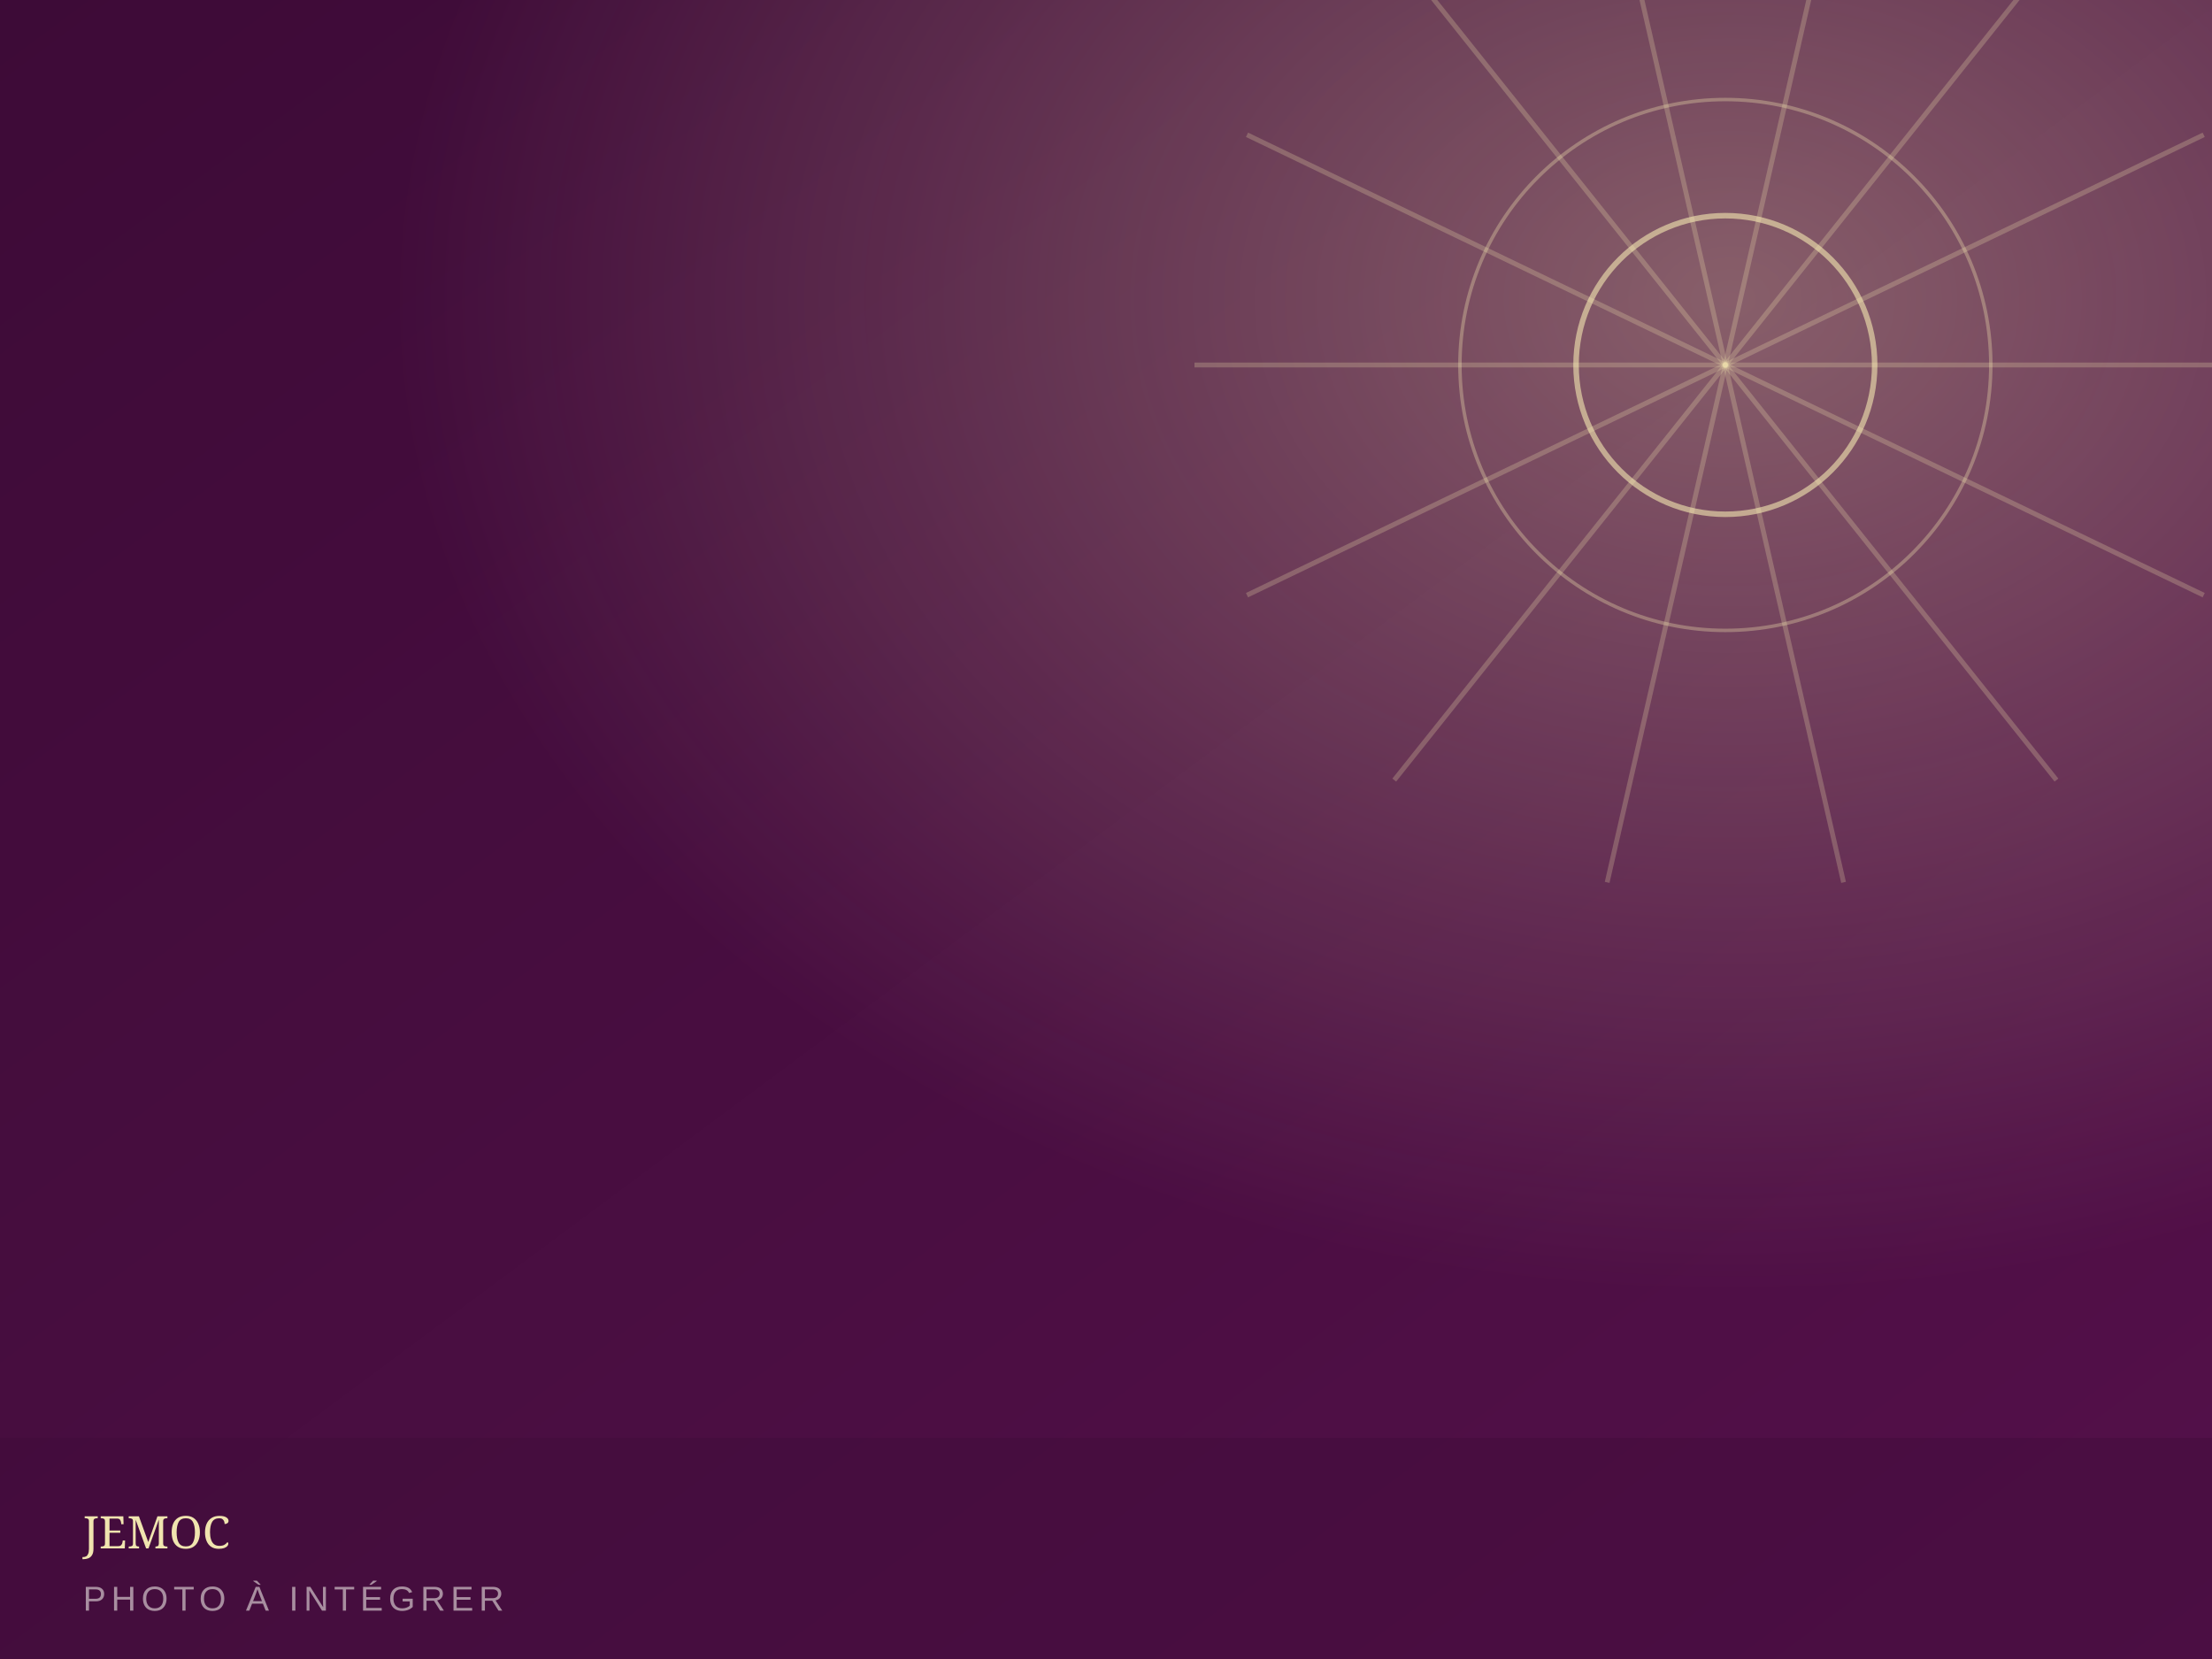
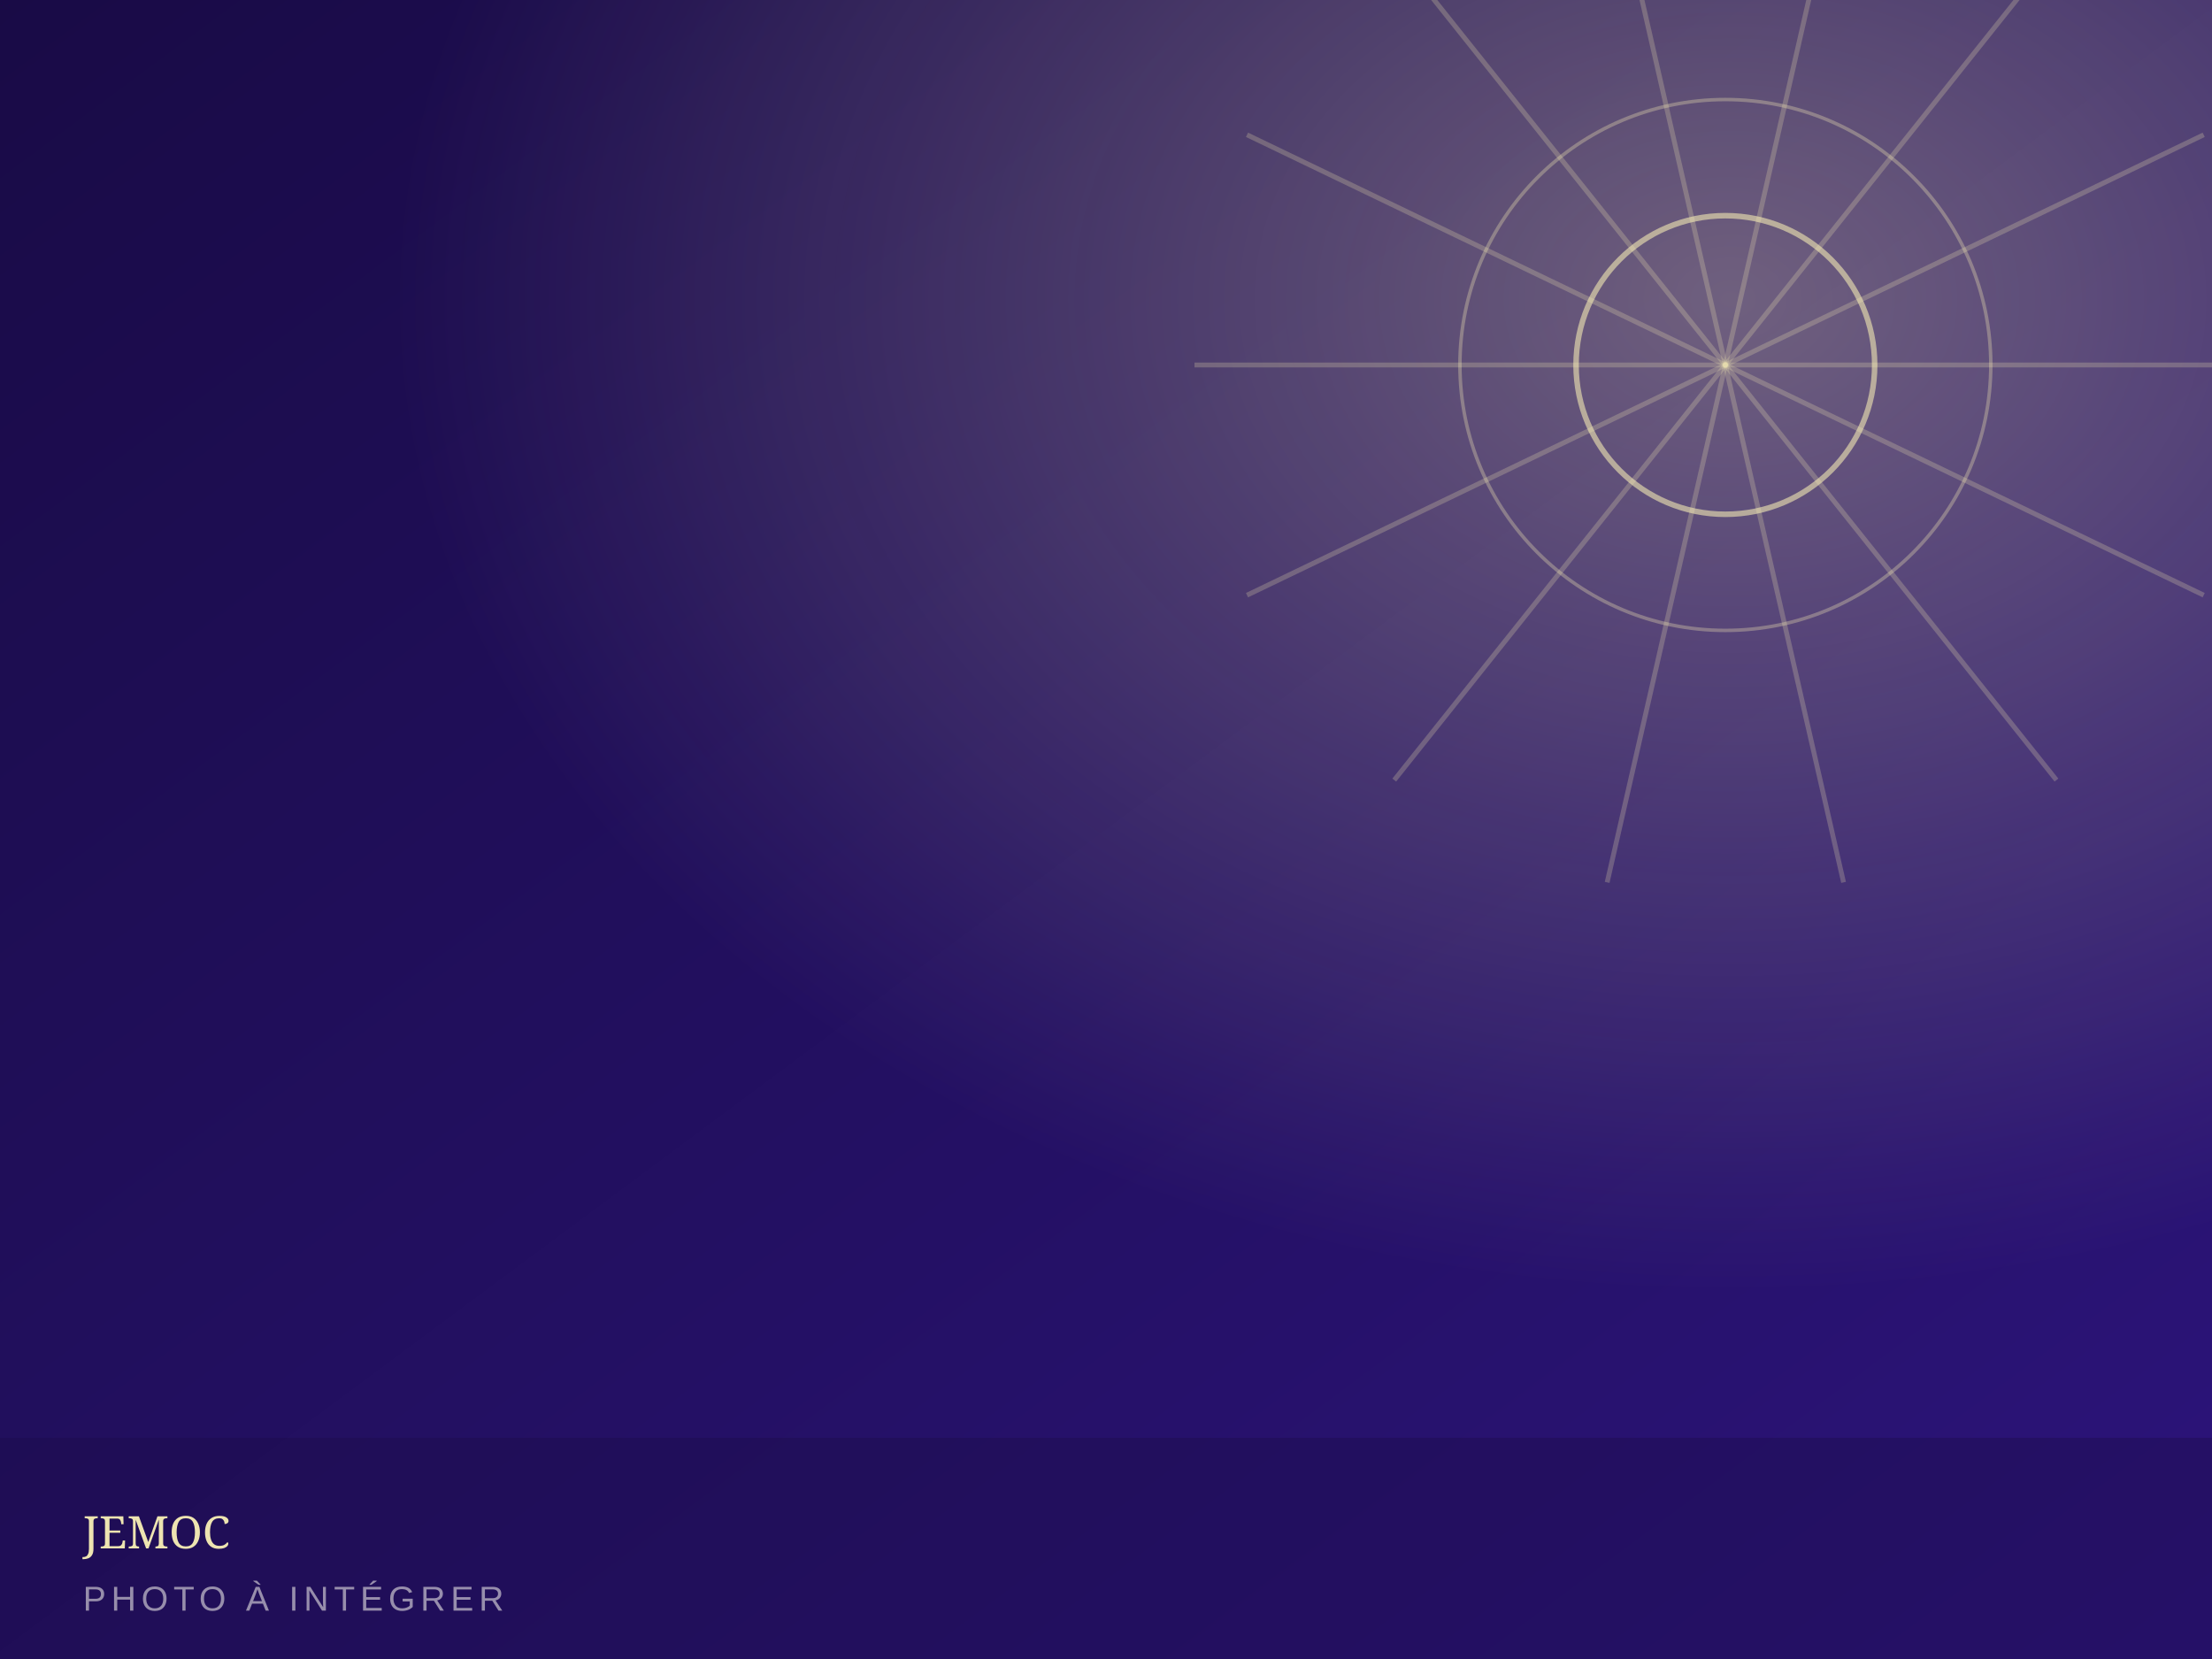
<svg xmlns="http://www.w3.org/2000/svg" viewBox="0 0 640 480" width="640" height="480" role="img" aria-label="JEMOC">
  <defs>
    <linearGradient id="g" x1="0%" y1="0%" x2="100%" y2="100%">
-       <stop offset="0%" stop-color="#3D0B37" />
-       <stop offset="100%" stop-color="#54104A" />
+       <stop offset="0%" stop-color="#190B46" />
+       <stop offset="100%" stop-color="#2C147B" />
    </linearGradient>
    <radialGradient id="r" cx="78%" cy="18%" r="60%">
      <stop offset="0%" stop-color="#FFF6B8" stop-opacity=".35" />
      <stop offset="100%" stop-color="#FFF6B8" stop-opacity="0" />
    </radialGradient>
  </defs>
  <rect width="640" height="480" fill="url(#g)" />
  <rect width="640" height="480" fill="url(#r)" />
  <line x1="499.2" y1="105.6" x2="652.8" y2="105.6" stroke="#FFF6B8" stroke-width="1.4" opacity="0.22" />
  <line x1="499.2" y1="105.6" x2="637.6" y2="172.2" stroke="#FFF6B8" stroke-width="1.4" opacity="0.22" />
  <line x1="499.2" y1="105.6" x2="595.0" y2="225.7" stroke="#FFF6B8" stroke-width="1.4" opacity="0.22" />
  <line x1="499.2" y1="105.6" x2="533.4" y2="255.3" stroke="#FFF6B8" stroke-width="1.4" opacity="0.22" />
  <line x1="499.2" y1="105.6" x2="465.0" y2="255.3" stroke="#FFF6B8" stroke-width="1.4" opacity="0.22" />
  <line x1="499.2" y1="105.6" x2="403.4" y2="225.7" stroke="#FFF6B8" stroke-width="1.4" opacity="0.22" />
  <line x1="499.2" y1="105.6" x2="360.8" y2="172.2" stroke="#FFF6B8" stroke-width="1.4" opacity="0.22" />
  <line x1="499.2" y1="105.6" x2="345.6" y2="105.6" stroke="#FFF6B8" stroke-width="1.4" opacity="0.22" />
  <line x1="499.2" y1="105.6" x2="360.8" y2="39.0" stroke="#FFF6B8" stroke-width="1.4" opacity="0.22" />
  <line x1="499.2" y1="105.6" x2="403.4" y2="-14.5" stroke="#FFF6B8" stroke-width="1.4" opacity="0.22" />
  <line x1="499.2" y1="105.6" x2="465.0" y2="-44.1" stroke="#FFF6B8" stroke-width="1.4" opacity="0.22" />
  <line x1="499.2" y1="105.6" x2="533.4" y2="-44.1" stroke="#FFF6B8" stroke-width="1.4" opacity="0.22" />
  <line x1="499.2" y1="105.6" x2="595.0" y2="-14.5" stroke="#FFF6B8" stroke-width="1.4" opacity="0.22" />
  <line x1="499.2" y1="105.6" x2="637.6" y2="39.0" stroke="#FFF6B8" stroke-width="1.4" opacity="0.22" />
  <circle cx="499.2" cy="105.6" r="43.2" fill="none" stroke="#FFF6B8" stroke-width="1.6" opacity=".55" />
  <circle cx="499.2" cy="105.6" r="76.8" fill="none" stroke="#FFF6B8" stroke-width="1" opacity=".3" />
-   <rect x="0" y="416" width="640" height="64" fill="#3D0B37" opacity=".38" />
+   <rect x="0" y="416" width="640" height="64" fill="#190B46" opacity=".38" />
  <text x="24" y="448" font-family="Georgia, serif" font-size="13" fill="#FFF6B8" opacity=".92">JEMOC</text>
  <text x="24" y="466" font-family="Arial, sans-serif" font-size="10" letter-spacing="1.5" fill="#FAF7F0" opacity=".55">PHOTO À INTÉGRER</text>
</svg>
